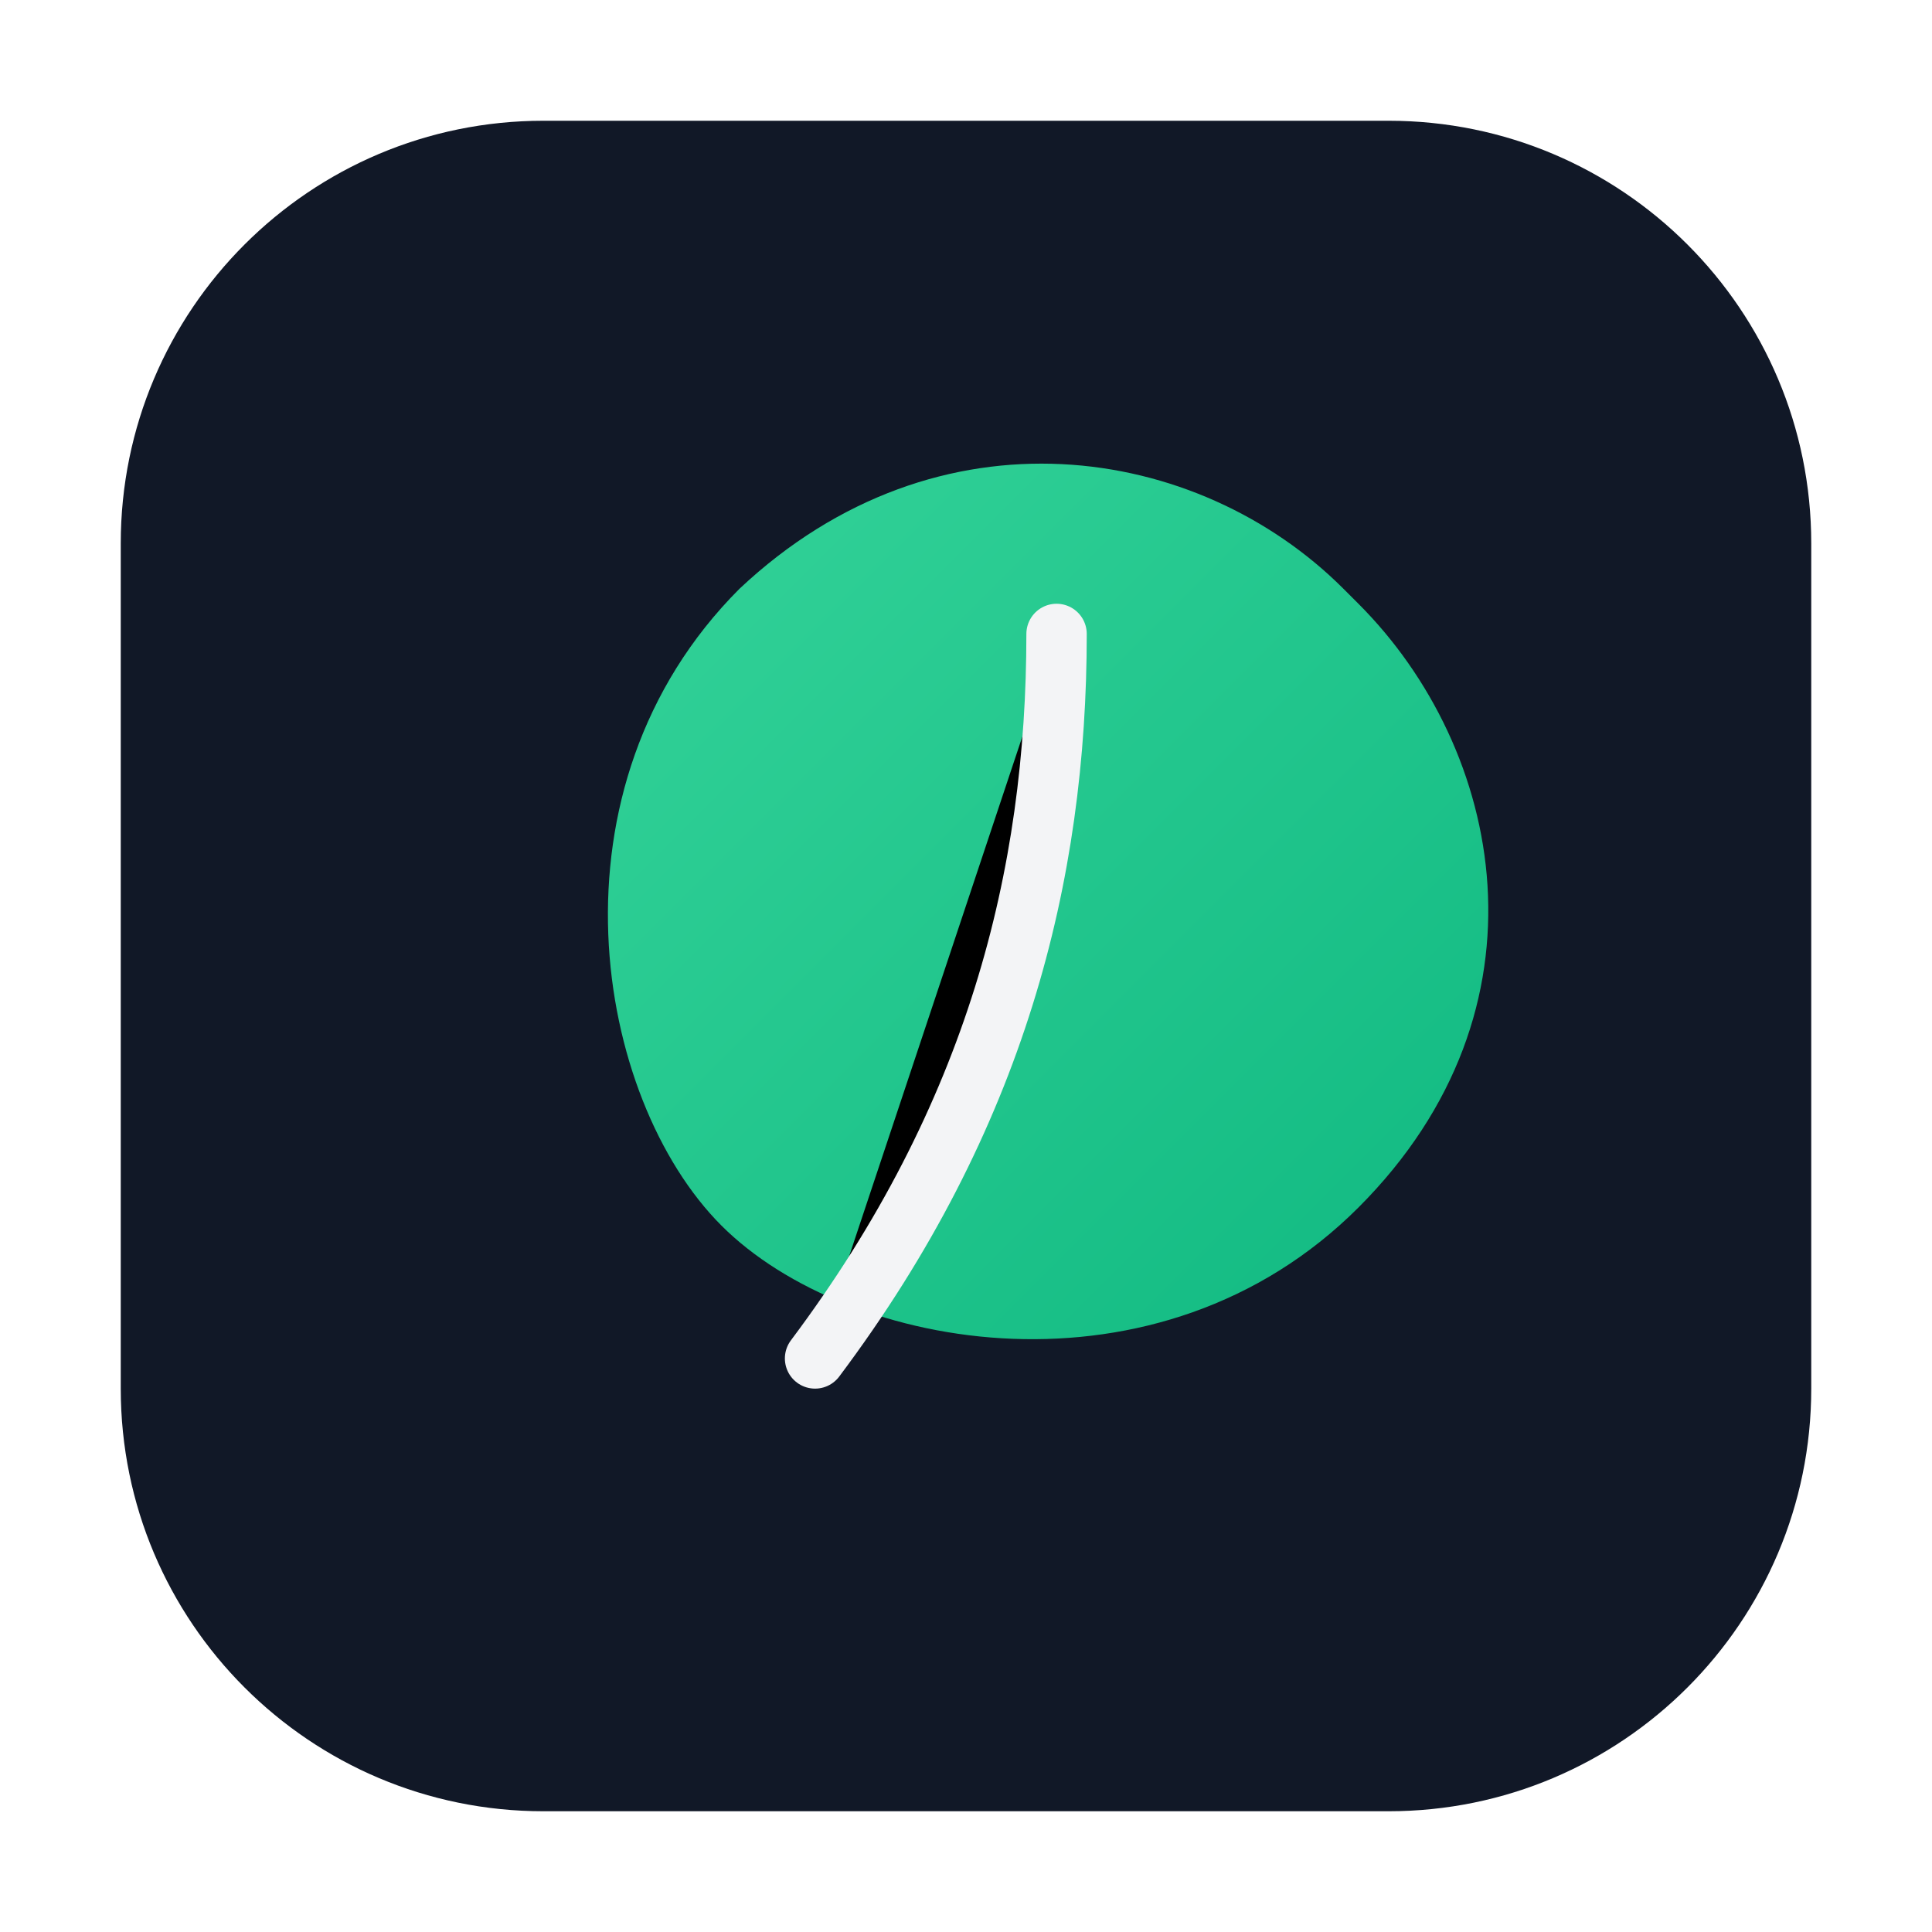
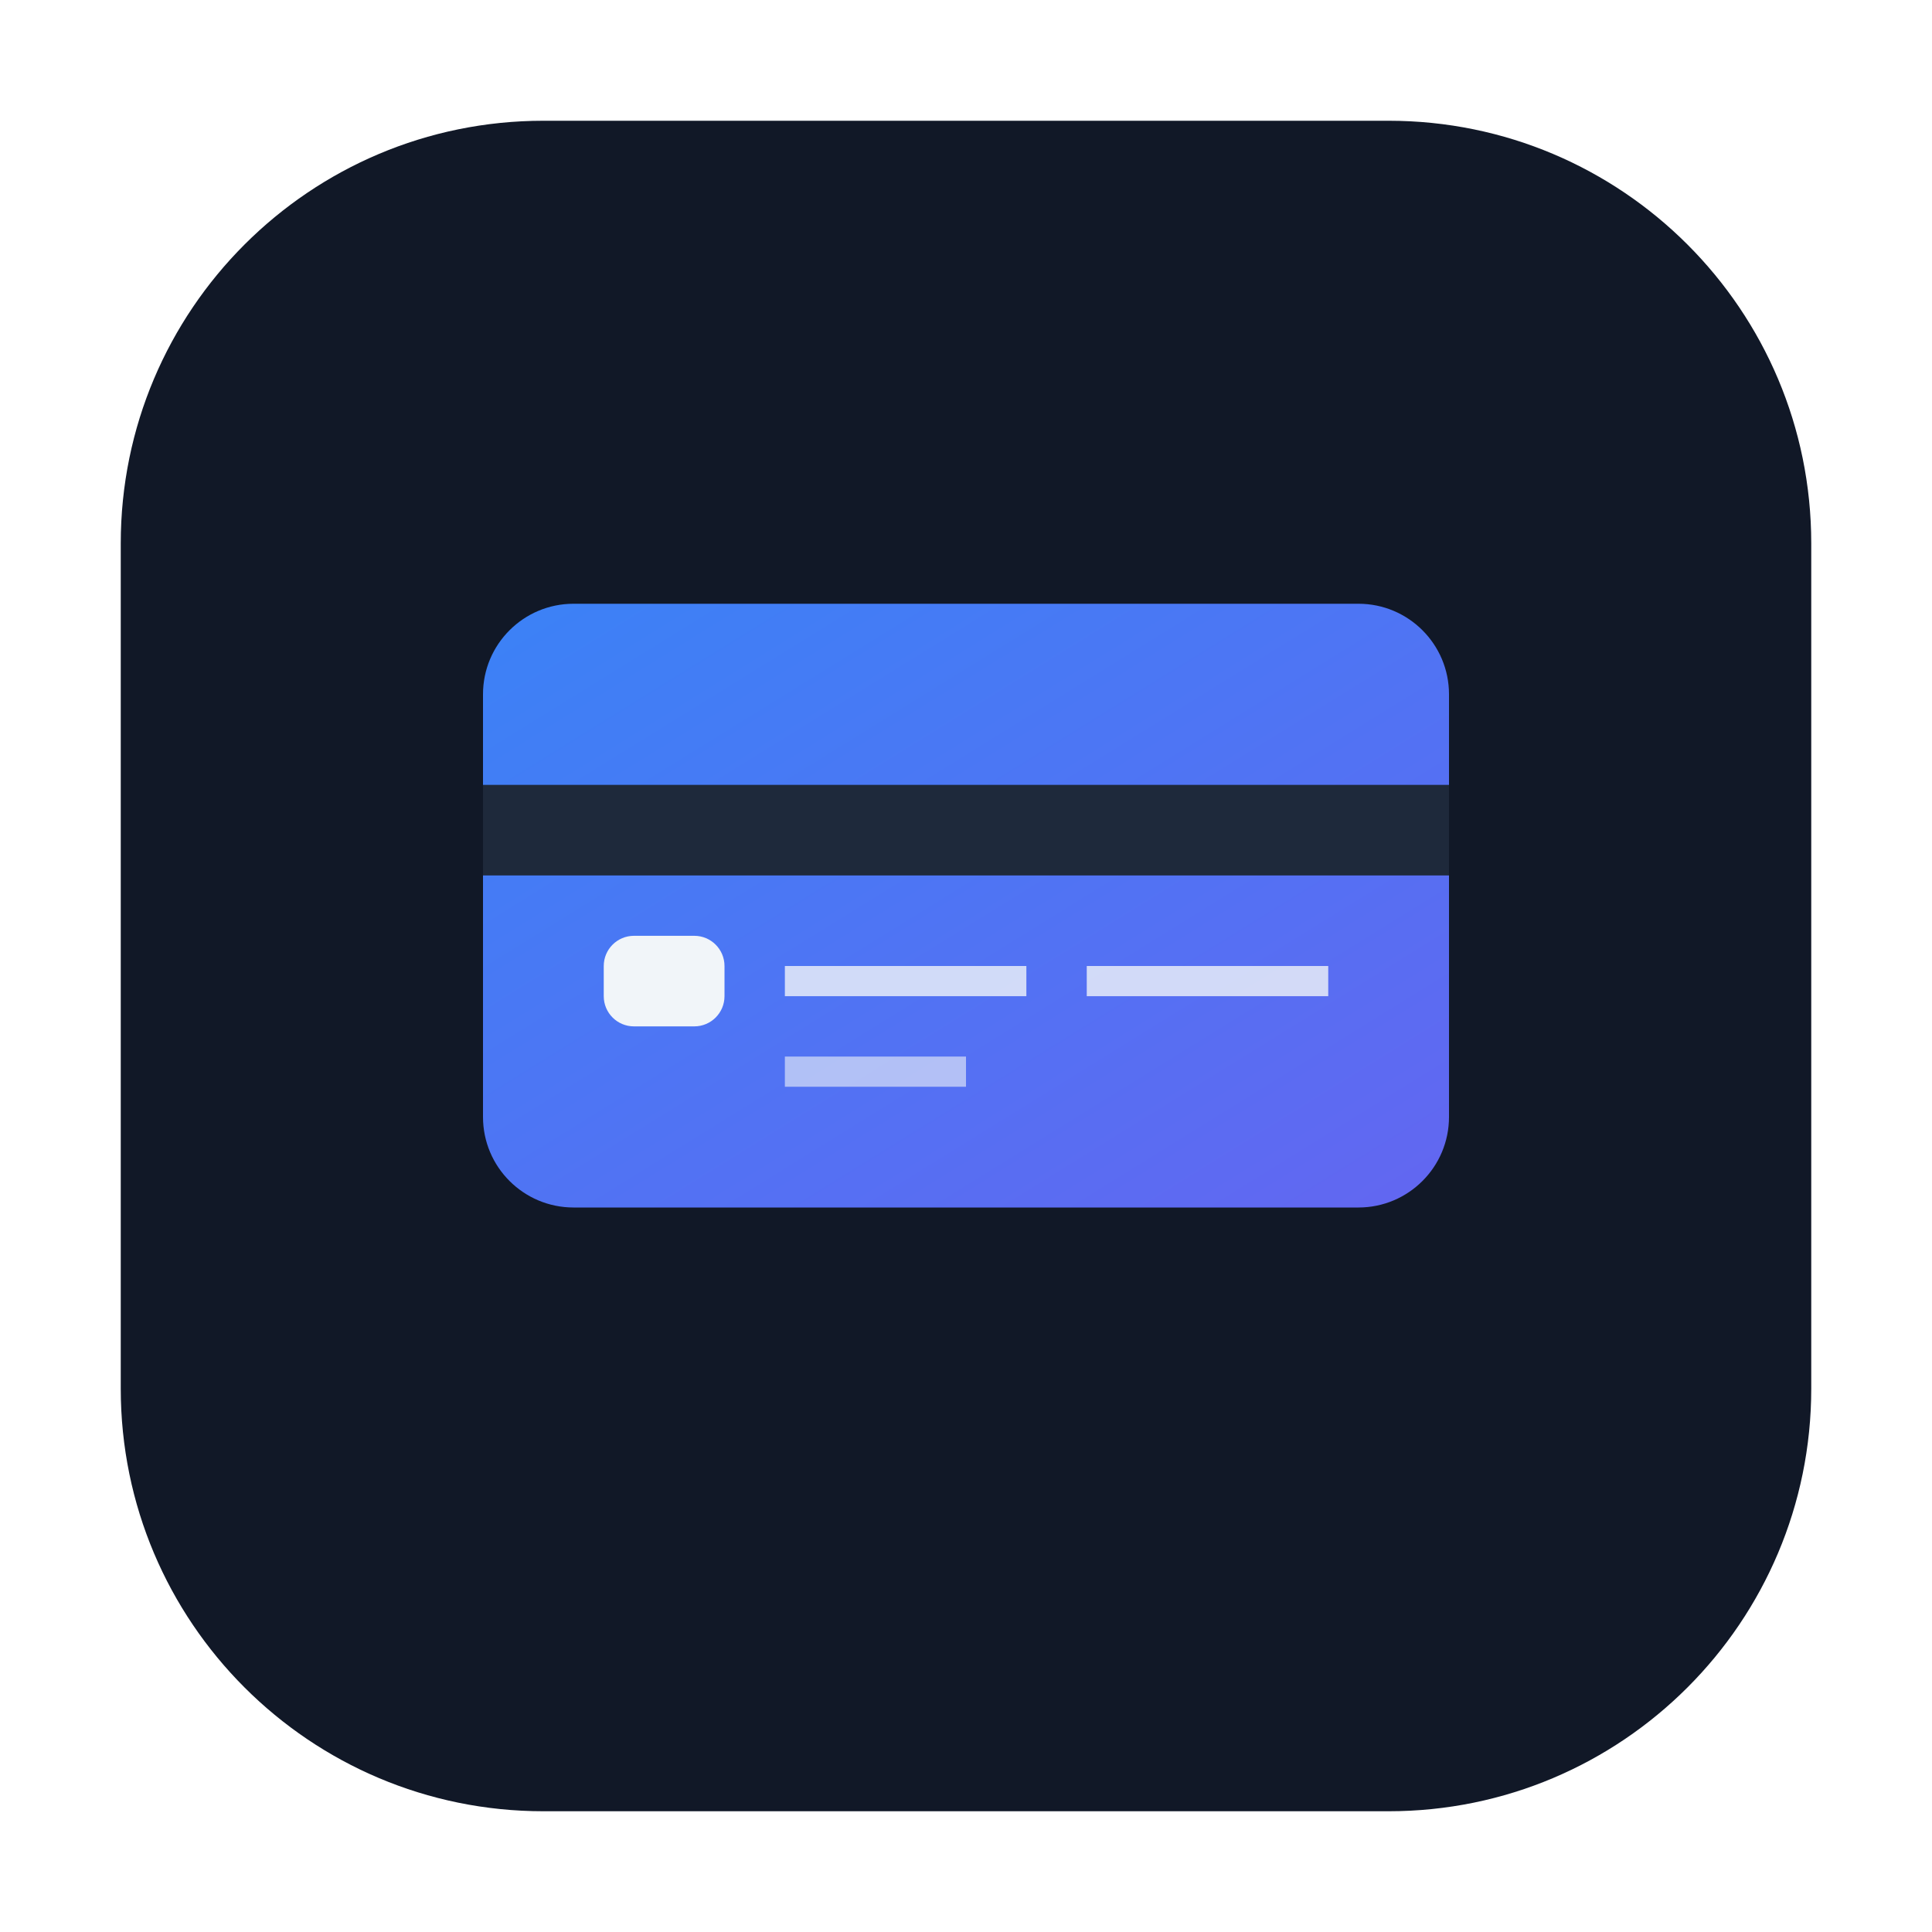
<svg xmlns="http://www.w3.org/2000/svg" width="64" height="64" viewBox="0 0 64 64">
  <defs>
    <linearGradient id="g" x1="0" y1="0" x2="1" y2="1">
-       <stop offset="0%" stop-color="#34D399" />
-       <stop offset="100%" stop-color="#10B981" />
+       <stop offset="0%" stop-color="#3B82F6" />
+       <stop offset="100%" stop-color="#6366F1" />
    </linearGradient>
  </defs>
  <rect x="4" y="4" width="56" height="56" rx="14" fill="#111827" />
-   <g transform="translate(10 10)">
-     <path d="M34.5 9.5c-4.8-4.8-13.4-6.2-20 0-6.6 6.6-4.8 16.9-0.6 21.1 4.2 4.2 14.5 6 21.1-0.6 6.6-6.6 4.8-15.2 0-20z" fill="url(#g)" />
-     <path d="M17 35c6-8 8-16 8-24" stroke="#F3F4F6" stroke-width="2" stroke-linecap="round" />
+   <g transform="translate(16 20)">
+     <rect x="0" y="0" width="32" height="20" rx="3" fill="url(#g)" />
+     <rect x="0" y="6" width="32" height="3" fill="#1E293B" />
+     <rect x="4" y="11" width="4" height="3" rx="1" fill="#F1F5F9" />
+     <rect x="10" y="12" width="8" height="1" fill="#F1F5F9" opacity="0.8" />
+     <rect x="20" y="12" width="8" height="1" fill="#F1F5F9" opacity="0.8" />
+     <rect x="10" y="15" width="6" height="1" fill="#F1F5F9" opacity="0.6" />
  </g>
</svg>
